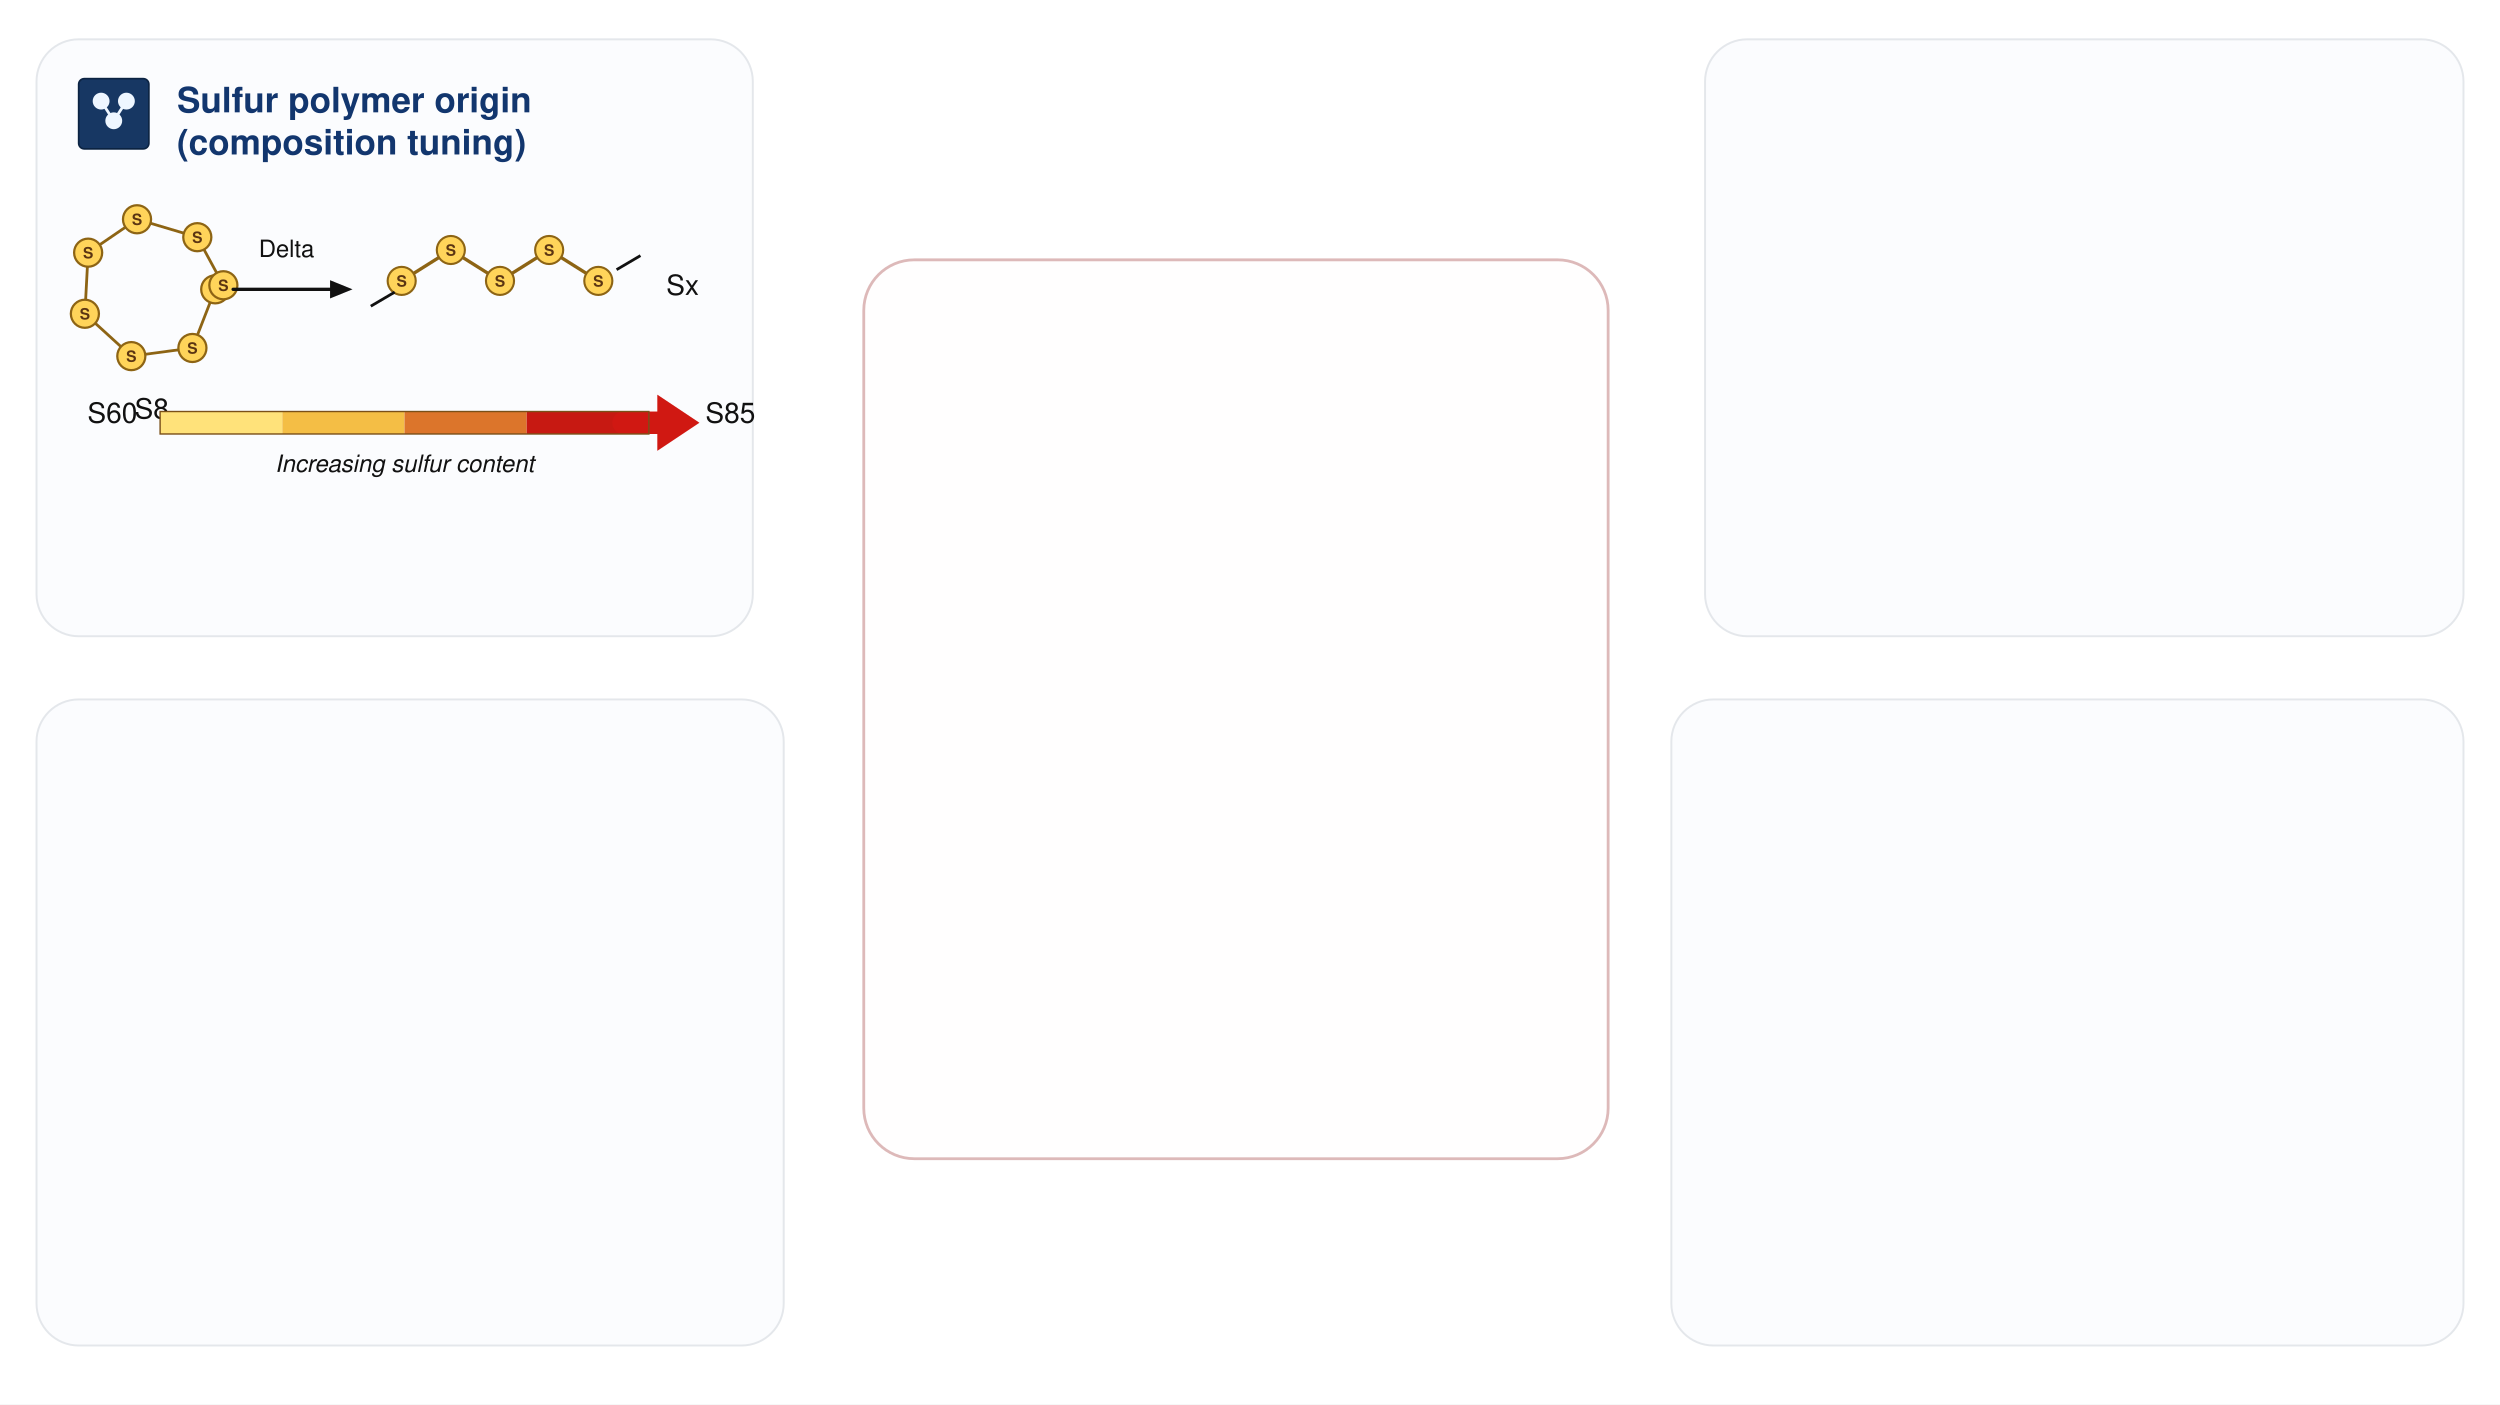
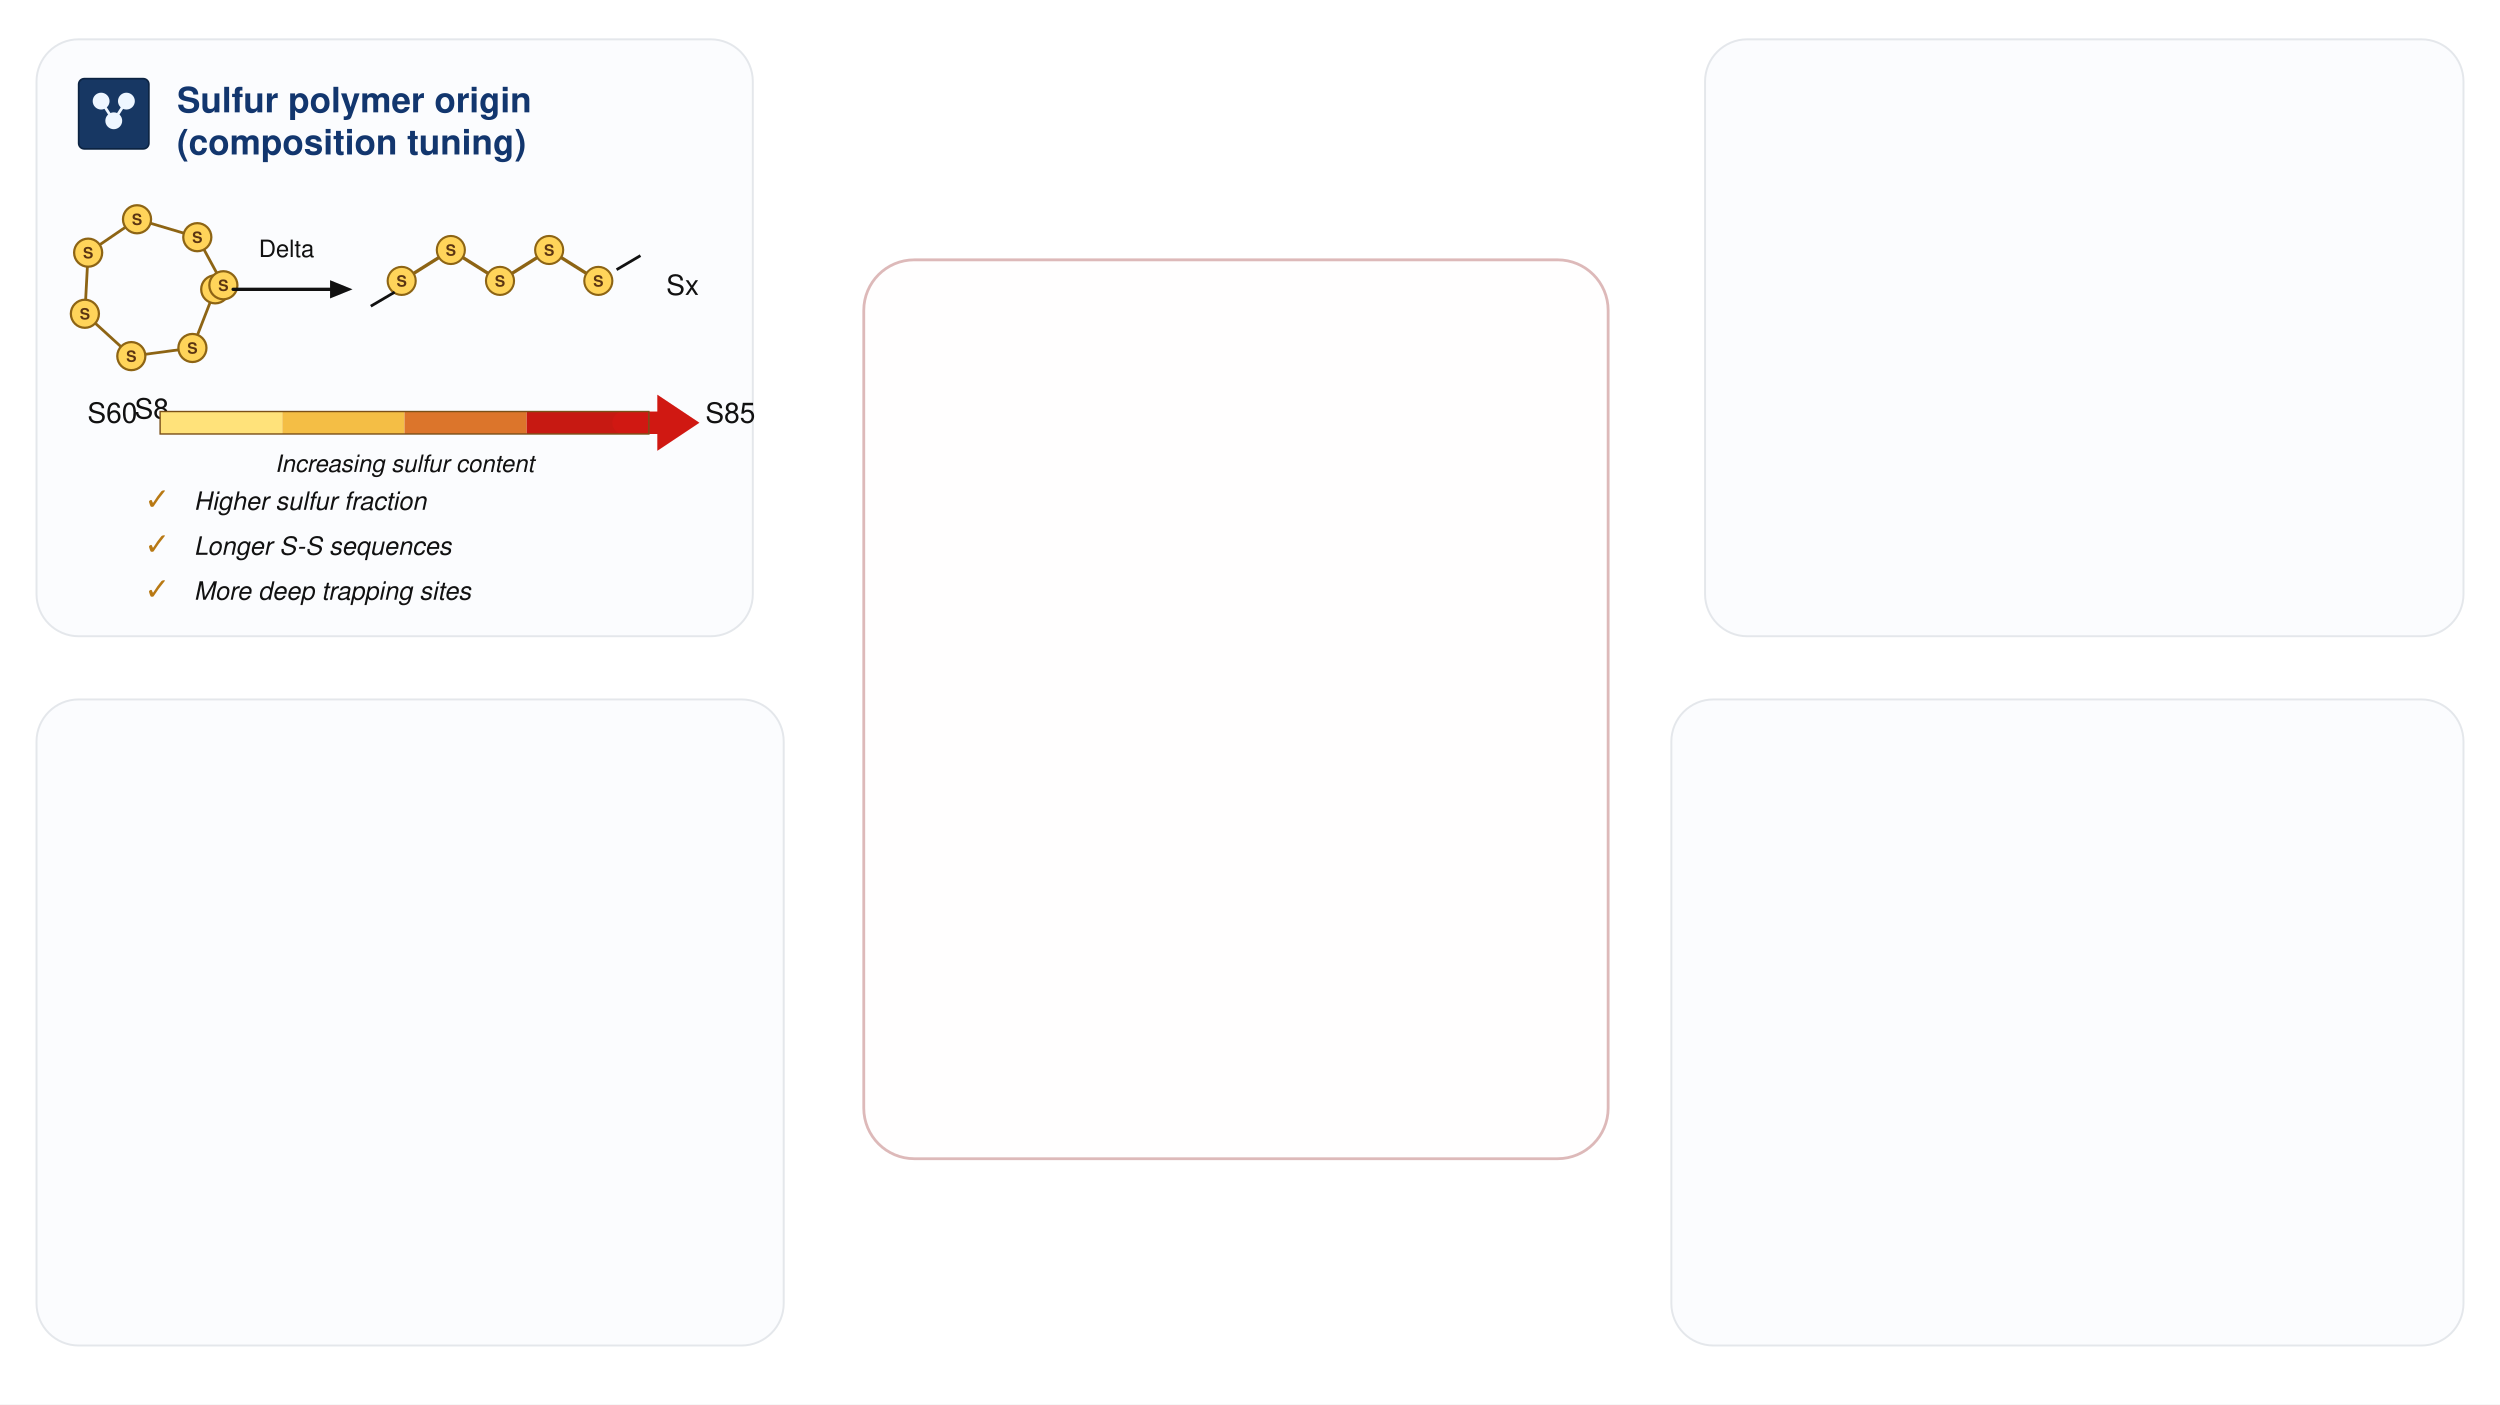
<svg xmlns="http://www.w3.org/2000/svg" width="1780" height="1000" viewBox="0 0 1780 1000">
  <defs>
</defs>
  <rect x="0" y="0" width="1780" height="1000" fill="#ffffff" />
  <rect x="26" y="28" width="510" height="425" rx="30" ry="30" fill="#fbfcfe" stroke="#e4e7eb" stroke-width="1.4" />
  <rect x="1214" y="28" width="540" height="425" rx="30" ry="30" fill="#fbfcfe" stroke="#e4e7eb" stroke-width="1.4" />
  <rect x="26" y="498" width="532" height="460" rx="30" ry="30" fill="#fbfcfe" stroke="#e4e7eb" stroke-width="1.4" />
  <rect x="1190" y="498" width="564" height="460" rx="30" ry="30" fill="#fbfcfe" stroke="#e4e7eb" stroke-width="1.4" />
  <rect x="615" y="185" width="530" height="640" rx="36" ry="36" fill="#fffefe" stroke="#ddb9b9" stroke-width="2.0" />
  <rect x="56" y="56" width="50" height="50" rx="4" ry="4" fill="#173763" stroke="#0b2342" stroke-width="1.2" />
  <circle cx="72" cy="72" r="6" fill="#eef6ff" />
  <circle cx="90" cy="72" r="6" fill="#eef6ff" />
  <circle cx="81" cy="86" r="6" fill="#eef6ff" />
  <path d="M72,72 L81,86" stroke="#eef6ff" stroke-width="2" />
  <path d="M90,72 L81,86" stroke="#eef6ff" stroke-width="2" />
  <text x="126" y="80" font-size="25" fill="#12366e" font-family="Helvetica, Arial, sans-serif" text-anchor="start" font-weight="700">Sulfur polymer origin</text>
  <text x="126" y="110" font-size="25" fill="#12366e" font-family="Helvetica, Arial, sans-serif" text-anchor="start" font-weight="700">(composition tuning)</text>
  <path d="M153.24,206 L137.0,247.76" stroke="#8d6414" stroke-width="2.0" />
  <path d="M137.0,247.76 L93.5,253.56" stroke="#8d6414" stroke-width="2.0" />
  <path d="M93.5,253.56 L60.44,223.4" stroke="#8d6414" stroke-width="2.0" />
  <path d="M60.44,223.4 L62.76,179.9" stroke="#8d6414" stroke-width="2.0" />
  <path d="M62.76,179.9 L97.56,156.12" stroke="#8d6414" stroke-width="2.0" />
  <path d="M97.56,156.12 L140.48,168.88" stroke="#8d6414" stroke-width="2.0" />
  <path d="M140.48,168.88 L159.04,203.1" stroke="#8d6414" stroke-width="2.0" />
  <path d="M159.04,203.1 L153.24,206" stroke="#8d6414" stroke-width="2.0" />
  <circle cx="153.24" cy="206" r="10" fill="#ffd45a" stroke="#8d6414" stroke-width="1.6" />
  <text x="153.24" y="210" font-size="11" fill="#5b3512" font-family="Helvetica, Arial, sans-serif" text-anchor="middle" font-weight="700">S</text>
  <circle cx="137.0" cy="247.76" r="10" fill="#ffd45a" stroke="#8d6414" stroke-width="1.6" />
  <text x="137.0" y="251.76" font-size="11" fill="#5b3512" font-family="Helvetica, Arial, sans-serif" text-anchor="middle" font-weight="700">S</text>
  <circle cx="93.5" cy="253.56" r="10" fill="#ffd45a" stroke="#8d6414" stroke-width="1.6" />
  <text x="93.5" y="257.56" font-size="11" fill="#5b3512" font-family="Helvetica, Arial, sans-serif" text-anchor="middle" font-weight="700">S</text>
  <circle cx="60.44" cy="223.4" r="10" fill="#ffd45a" stroke="#8d6414" stroke-width="1.6" />
  <text x="60.44" y="227.4" font-size="11" fill="#5b3512" font-family="Helvetica, Arial, sans-serif" text-anchor="middle" font-weight="700">S</text>
  <circle cx="62.76" cy="179.9" r="10" fill="#ffd45a" stroke="#8d6414" stroke-width="1.6" />
  <text x="62.76" y="183.9" font-size="11" fill="#5b3512" font-family="Helvetica, Arial, sans-serif" text-anchor="middle" font-weight="700">S</text>
  <circle cx="97.56" cy="156.12" r="10" fill="#ffd45a" stroke="#8d6414" stroke-width="1.6" />
  <text x="97.56" y="160.12" font-size="11" fill="#5b3512" font-family="Helvetica, Arial, sans-serif" text-anchor="middle" font-weight="700">S</text>
  <circle cx="140.48" cy="168.88" r="10" fill="#ffd45a" stroke="#8d6414" stroke-width="1.6" />
  <text x="140.48" y="172.88" font-size="11" fill="#5b3512" font-family="Helvetica, Arial, sans-serif" text-anchor="middle" font-weight="700">S</text>
  <circle cx="159.04" cy="203.1" r="10" fill="#ffd45a" stroke="#8d6414" stroke-width="1.6" />
  <text x="159.04" y="207.1" font-size="11" fill="#5b3512" font-family="Helvetica, Arial, sans-serif" text-anchor="middle" font-weight="700">S</text>
  <text x="108" y="298" font-size="20" fill="#111111" font-family="Helvetica, Arial, sans-serif" text-anchor="middle">S8</text>
  <text x="204" y="183" font-size="17" fill="#111111" font-family="Helvetica, Arial, sans-serif" text-anchor="middle">Delta</text>
  <path d="M166,206 L235.0,206.0" stroke="#111111" stroke-width="2.4" stroke-linecap="round" opacity="1.0" />
  <path d="M251,206 L235.0,199.5 L235.0,212.5 Z" fill="#111111" opacity="1.0" />
  <path d="M286,200 L321,178" stroke="#8d6414" stroke-width="2.4" />
  <path d="M321,178 L356,200" stroke="#8d6414" stroke-width="2.4" />
  <path d="M356,200 L391,178" stroke="#8d6414" stroke-width="2.4" />
  <path d="M391,178 L426,200" stroke="#8d6414" stroke-width="2.4" />
  <circle cx="286" cy="200" r="10" fill="#ffd45a" stroke="#8d6414" stroke-width="1.5" />
  <text x="286" y="204" font-size="11" fill="#5b3512" font-family="Helvetica, Arial, sans-serif" text-anchor="middle" font-weight="700">S</text>
  <circle cx="321" cy="178" r="10" fill="#ffd45a" stroke="#8d6414" stroke-width="1.5" />
  <text x="321" y="182" font-size="11" fill="#5b3512" font-family="Helvetica, Arial, sans-serif" text-anchor="middle" font-weight="700">S</text>
  <circle cx="356" cy="200" r="10" fill="#ffd45a" stroke="#8d6414" stroke-width="1.5" />
  <text x="356" y="204" font-size="11" fill="#5b3512" font-family="Helvetica, Arial, sans-serif" text-anchor="middle" font-weight="700">S</text>
  <circle cx="391" cy="178" r="10" fill="#ffd45a" stroke="#8d6414" stroke-width="1.5" />
  <text x="391" y="182" font-size="11" fill="#5b3512" font-family="Helvetica, Arial, sans-serif" text-anchor="middle" font-weight="700">S</text>
  <circle cx="426" cy="200" r="10" fill="#ffd45a" stroke="#8d6414" stroke-width="1.5" />
  <text x="426" y="204" font-size="11" fill="#5b3512" font-family="Helvetica, Arial, sans-serif" text-anchor="middle" font-weight="700">S</text>
  <path d="M264,218 L281,208" stroke="#111111" stroke-width="2.0" />
  <path d="M439,192 L456,182" stroke="#111111" stroke-width="2.0" />
  <text x="486" y="210" font-size="20" fill="#111111" font-family="Helvetica, Arial, sans-serif" text-anchor="middle">Sx</text>
  <rect x="114.0" y="293" width="87.0" height="16" fill="#ffe27a" stroke="none" />
  <rect x="201.0" y="293" width="87.0" height="16" fill="#f4be45" stroke="none" />
  <rect x="288.0" y="293" width="87.0" height="16" fill="#dc752b" stroke="none" />
  <rect x="375.0" y="293" width="87.0" height="16" fill="#c71912" stroke="none" />
  <path d="M444,301.0 L468.0,301.0" stroke="#d01812" stroke-width="16" stroke-linecap="round" opacity="1.0" />
  <path d="M498,301.0 L468.0,281.0 L468.0,321.0 Z" fill="#d01812" opacity="1.0" />
  <rect x="114" y="293" width="348" height="16" fill="none" stroke="#7a5018" stroke-width="1.0" />
  <text x="80" y="301" font-size="20" fill="#111111" font-family="Helvetica, Arial, sans-serif" text-anchor="middle">S60</text>
  <text x="520" y="301" font-size="20" fill="#111111" font-family="Helvetica, Arial, sans-serif" text-anchor="middle">S85</text>
  <text x="288.0" y="336" font-size="17" fill="#111111" font-family="Helvetica, Arial, sans-serif" text-anchor="middle" font-style="italic">Increasing sulfur content</text>
+   <text x="112" y="363" font-size="22" fill="#b87914" font-family="Helvetica, Arial, sans-serif" text-anchor="middle" font-weight="700">✓</text>
+   <text x="138" y="363" font-size="18" fill="#111111" font-family="Helvetica, Arial, sans-serif" text-anchor="start" font-style="italic">Higher sulfur fraction</text>
+   <text x="112" y="395" font-size="22" fill="#b87914" font-family="Helvetica, Arial, sans-serif" text-anchor="middle" font-weight="700">✓</text>
+   <text x="138" y="395" font-size="18" fill="#111111" font-family="Helvetica, Arial, sans-serif" text-anchor="start" font-style="italic">Longer S-S sequences</text>
+   <text x="112" y="427" font-size="22" fill="#b87914" font-family="Helvetica, Arial, sans-serif" text-anchor="middle" font-weight="700">✓</text>
+   <text x="138" y="427" font-size="18" fill="#111111" font-family="Helvetica, Arial, sans-serif" text-anchor="start" font-style="italic">More deep trapping sites</text>
</svg>
